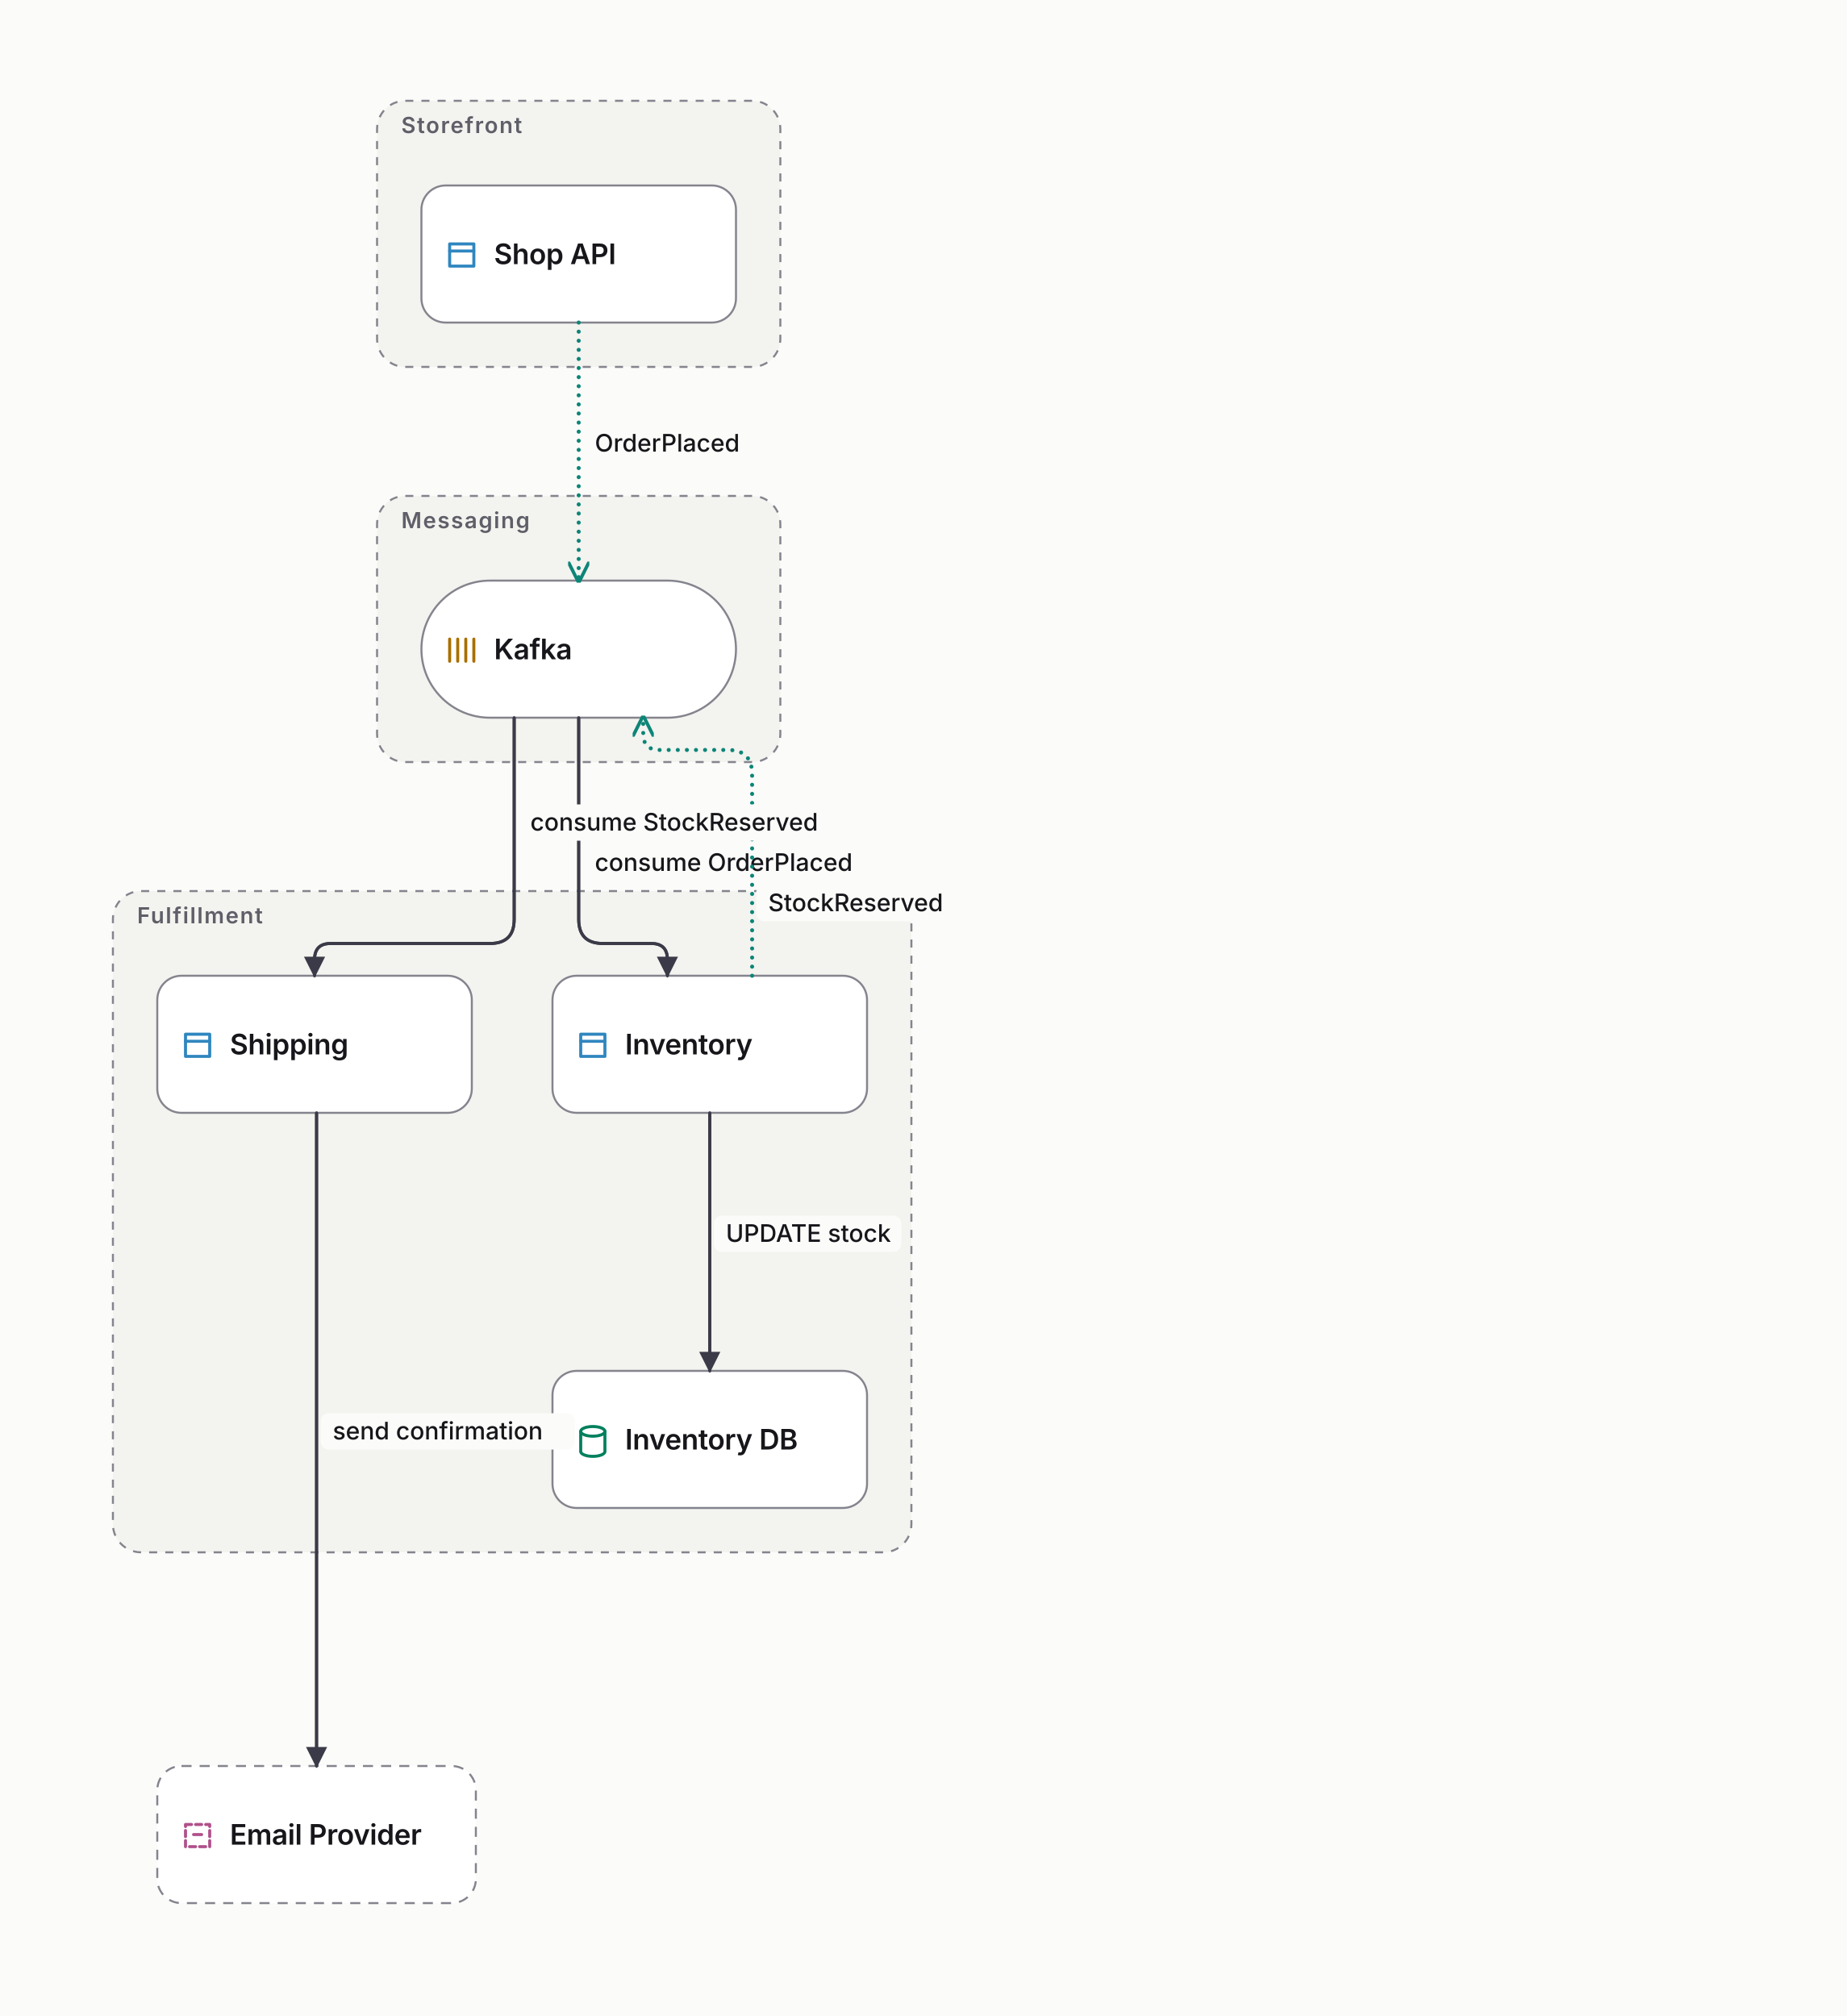
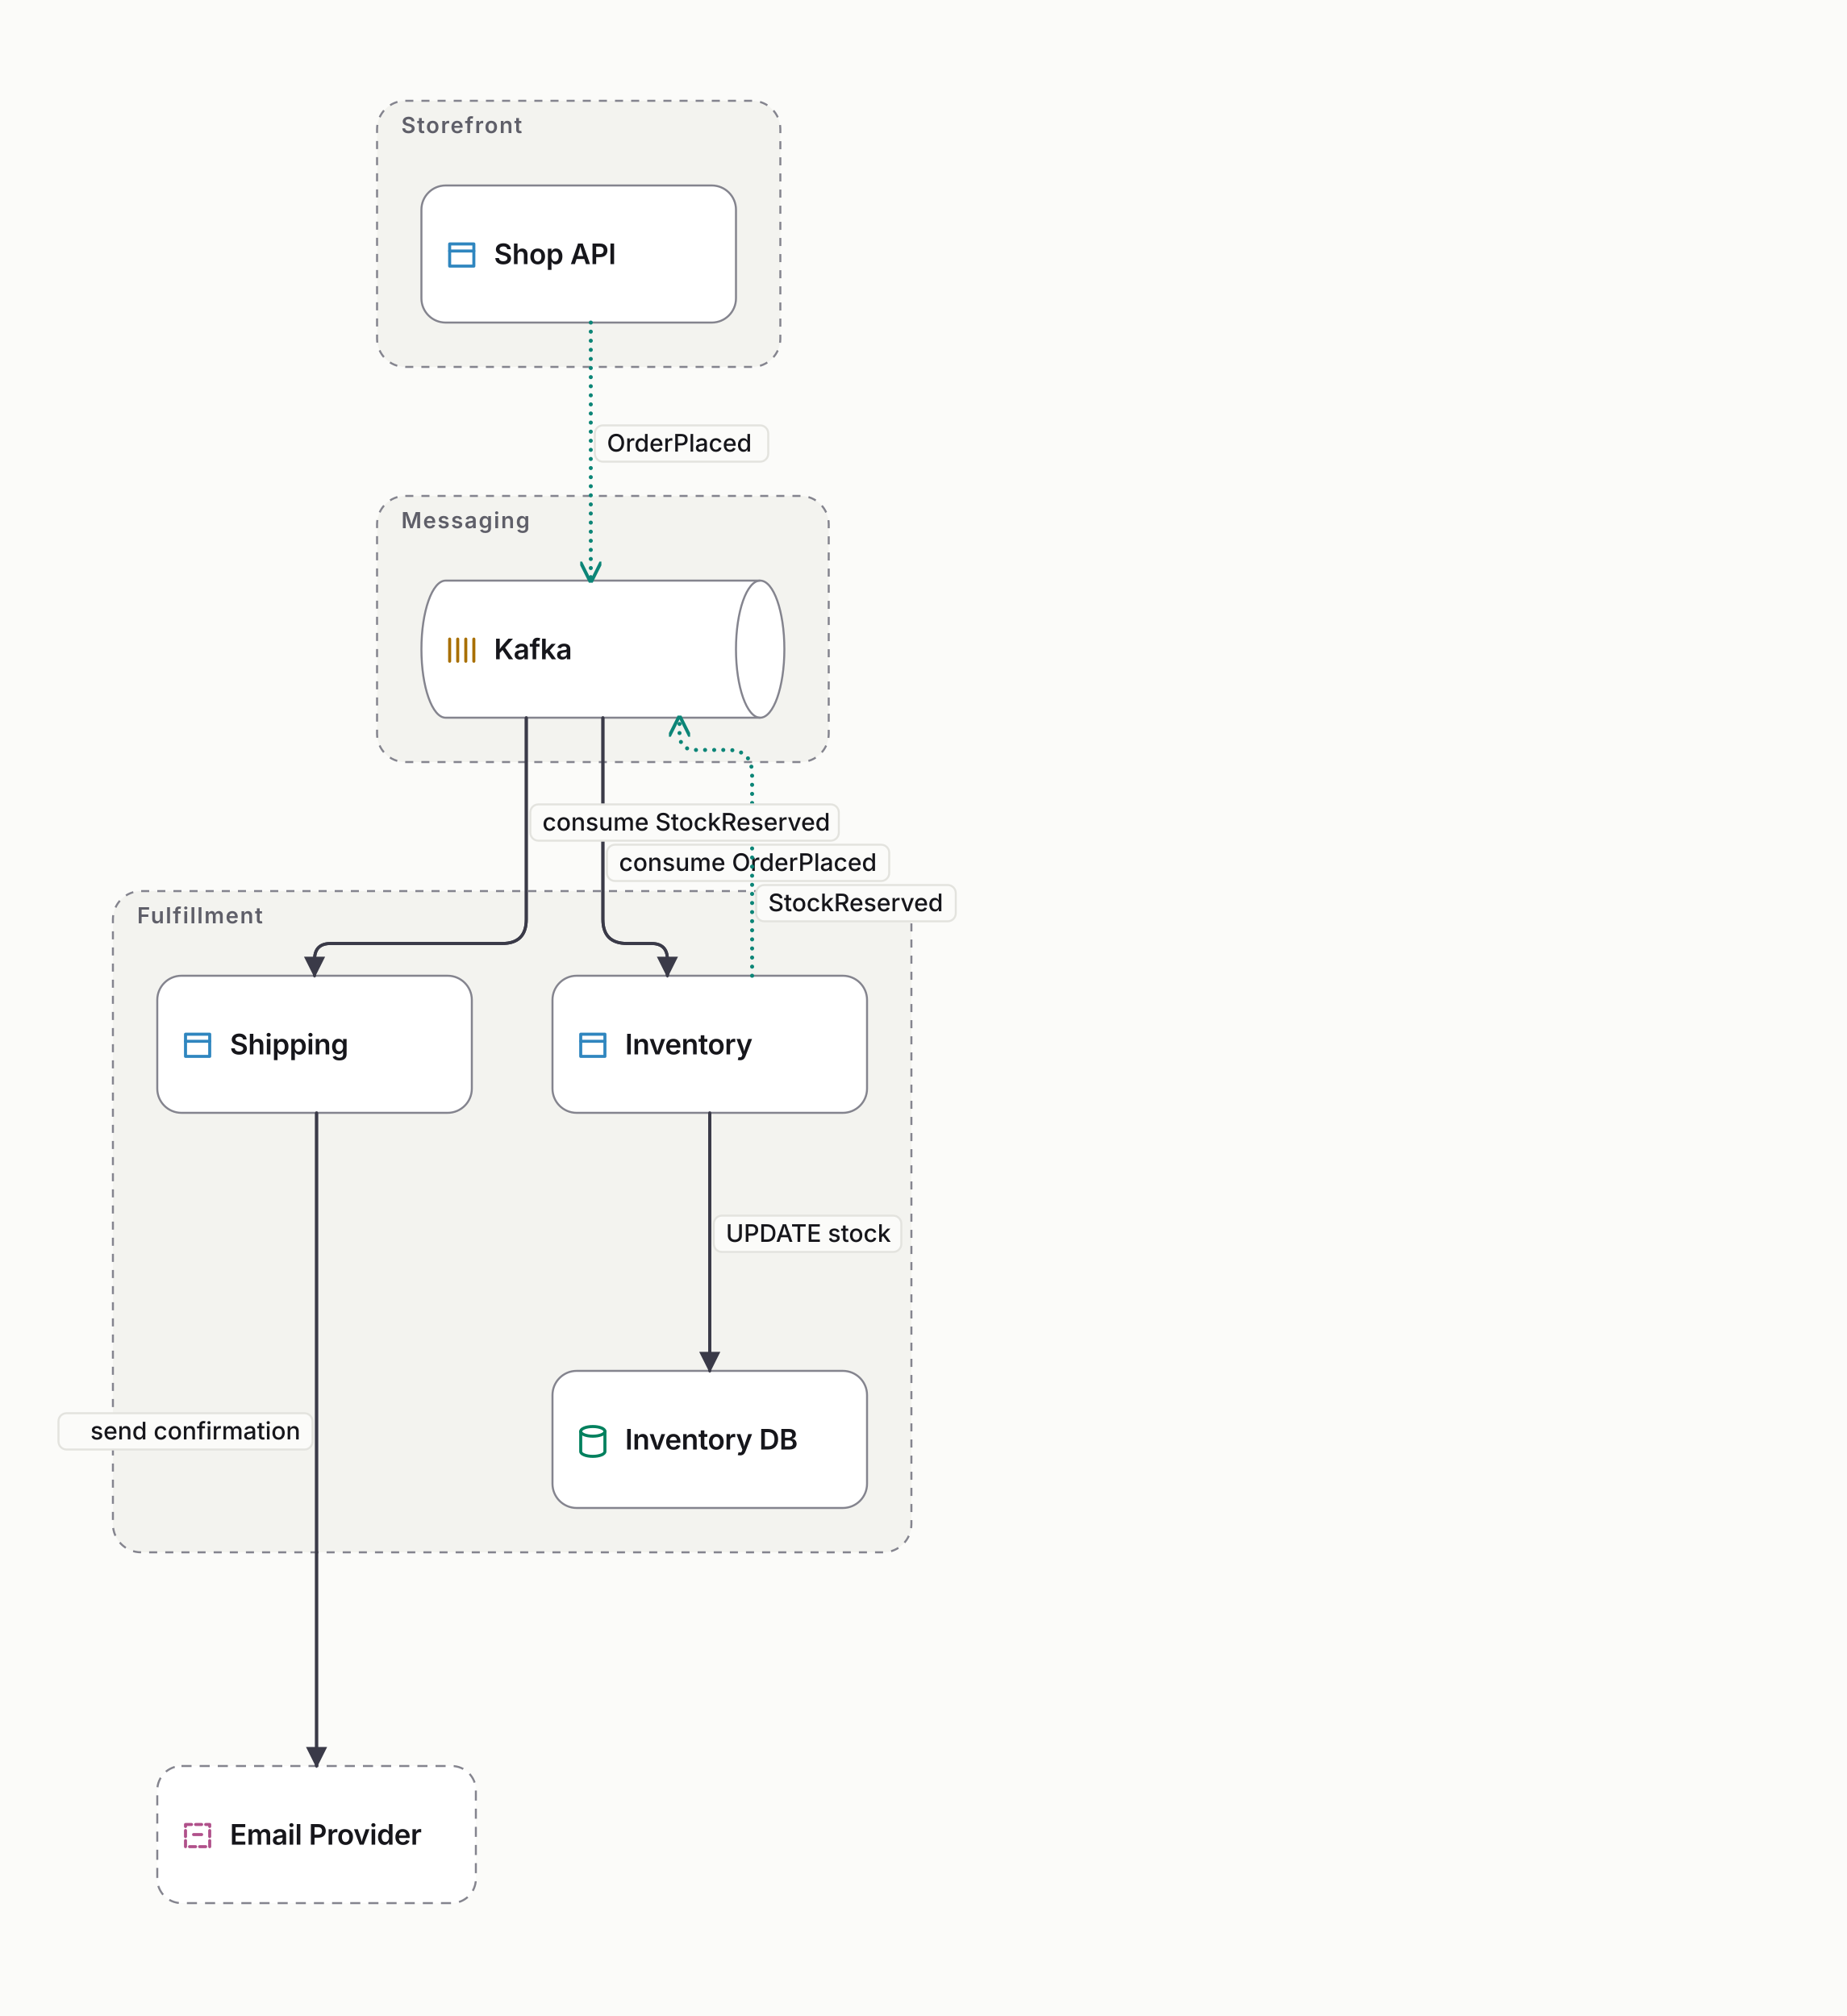
<svg xmlns="http://www.w3.org/2000/svg" viewBox="0 0 916 1000" width="916" height="1000" role="img" aria-label="Event-driven orders">
  <style>text{font-family:"Geist", ui-sans-serif, system-ui, -apple-system, "Segoe UI", sans-serif}
.bg-group-box{fill:#f3f3ef;stroke:#84848e;stroke-width:1;stroke-dasharray:4 4}
.bg-group-label,.bg-band-label{fill:#5f5f69;font-size:11px;font-weight:600;letter-spacing:.06em;text-transform:uppercase}
.bg-band-dot{fill:#ffffff;stroke:#84848e}
.bg-band-num{fill:#5f5f69;font-size:11px;font-weight:600;text-anchor:middle}
.bg-lifeline{stroke:#898993;stroke-width:1;stroke-dasharray:2 4;stroke-linecap:round}
.bg-activation{fill:#e7e7e1;stroke:#84848e;stroke-width:1}
.bg-node-box{fill:#ffffff;stroke:#84848e;stroke-width:1}
+ .bg-node-cap{fill:none;stroke:#84848e;stroke-width:1}
.is-external .bg-node-box{stroke-dasharray:5 4}
.is-boundary .bg-node-box{stroke-dasharray:2 3;fill:#f3f3ef}
.bg-node-label{fill:#16161b;font-size:14px;font-weight:600;letter-spacing:-.01em}
.bg-glyph{fill:none;stroke-width:1.5;stroke-linecap:round;stroke-linejoin:round}
.bg-edge-track{fill:none;stroke-width:1.5}
.bg-edge-line{fill:none;stroke-width:1.5;stroke-linecap:round}
.is-return .bg-edge-track,.is-fail .bg-edge-track{stroke-dasharray:6 4}
.is-async .bg-edge-track{stroke-dasharray:.01 4.5;stroke-linecap:round;stroke-width:2}
.is-return .bg-edge-line,.is-async .bg-edge-line,.is-fail .bg-edge-line{stroke-opacity:0}
.bg-edge-label{fill:#16161b;font-size:12px;font-weight:500}
- .bg-edge-label-bg{fill:#fbfbf9}
+ .bg-edge-label-bg{fill:#fbfbf9;stroke:#e3e3de;stroke-width:1}
.bg-note-box{fill:#fff3bf;stroke:#c9a52a;stroke-width:1}
.bg-payload-chip-box{fill:#ffffff;stroke-opacity:.55;stroke-width:1;stroke-linejoin:round}
.bg-payload-chip-text{fill:#5f5f69;font-family:ui-monospace,"JetBrains Mono",SFMono-Regular,Menlo,Consolas,monospace;font-size:11px;white-space:pre}
.bg-note-text{fill:#4a3b00;font-size:12px}
</style>
  <defs>
    <marker id="bg-arrow-sync" viewBox="0 0 10 10" refX="9" refY="5" markerWidth="7" markerHeight="7" orient="auto-start-reverse" markerUnits="strokeWidth">
      <path d="M 0 0 L 10 5 L 0 10 z" fill="#3a3a48" />
    </marker>
    <marker id="bg-arrow-return" viewBox="0 0 10 10" refX="9" refY="5" markerWidth="7" markerHeight="7" orient="auto-start-reverse" markerUnits="strokeWidth">
      <path d="M 0 0 L 10 5 L 0 10" fill="none" stroke="#7e7e8a" stroke-width="1.6" />
    </marker>
    <marker id="bg-arrow-async" viewBox="0 0 10 10" refX="9" refY="5" markerWidth="7" markerHeight="7" orient="auto-start-reverse" markerUnits="strokeWidth">
      <path d="M 0 0 L 10 5 L 0 10" fill="none" stroke="#0c8577" stroke-width="1.6" />
    </marker>
    <marker id="bg-arrow-fail" viewBox="0 0 10 10" refX="9" refY="5" markerWidth="7" markerHeight="7" orient="auto-start-reverse" markerUnits="strokeWidth">
      <circle cx="5" cy="5" r="4.2" fill="#fbfbf9" stroke="#cc3a31" stroke-width="1.2" />
      <path d="M 3.3 3.3 L 6.7 6.7 M 6.7 3.3 L 3.3 6.7" stroke="#cc3a31" stroke-width="1.2" />
    </marker>
  </defs>
  <rect width="100%" height="100%" fill="#fbfbf9" />
  <g class="bg-group">
    <rect class="bg-group-box" x="187" y="50" width="200" height="132" rx="14" />
    <text class="bg-group-label" x="199" y="66">Storefront</text>
  </g>
  <g class="bg-group">
-     <rect class="bg-group-box" x="187" y="246" width="200" height="132" rx="14" />
+     <rect class="bg-group-box" x="187" y="246" width="224" height="132" rx="14" />
    <text class="bg-group-label" x="199" y="262">Messaging</text>
  </g>
  <g class="bg-group">
    <rect class="bg-group-box" x="56" y="442" width="396" height="328" rx="14" />
    <text class="bg-group-label" x="68" y="458">Fulfillment</text>
  </g>
  <g class="bg-node is-service">
    <rect class="bg-node-box" x="209" y="92" width="156" height="68" rx="12" />
    <g class="bg-glyph" stroke="#2f86bf" transform="translate(229 126.0)">
      <path d="M -6 -5 L 6 -5 L 6 6 L -6 6 Z" />
      <path d="M -6 -1.5 L 6 -1.5" />
    </g>
    <text class="bg-node-label" x="245" y="131.0">Shop API</text>
  </g>
  <g class="bg-node is-queue">
-     <rect class="bg-node-box" x="209" y="288" width="156" height="68" rx="34" />
+     <path class="bg-node-box" d="M 221 288 L 377 288 A 12 34.0 0 0 1 377 356 L 221 356 A 12 34.0 0 0 1 221 288 Z" />
+     <path class="bg-node-cap" d="M 377 288 A 12 34.0 0 0 0 377 356" />
    <g class="bg-glyph" stroke="#a86f00" transform="translate(229 322.0)">
      <path d="M -6 -5 L -6 6 M -2 -5 L -2 6 M 2 -5 L 2 6 M 6 -5 L 6 6" />
    </g>
    <text class="bg-node-label" x="245" y="327.0">Kafka</text>
  </g>
  <g class="bg-node is-service">
    <rect class="bg-node-box" x="78" y="484" width="156" height="68" rx="12" />
    <g class="bg-glyph" stroke="#2f86bf" transform="translate(98 518.0)">
      <path d="M -6 -5 L 6 -5 L 6 6 L -6 6 Z" />
      <path d="M -6 -1.5 L 6 -1.5" />
    </g>
    <text class="bg-node-label" x="114" y="523.0">Shipping</text>
  </g>
  <g class="bg-node is-service">
    <rect class="bg-node-box" x="274" y="484" width="156" height="68" rx="12" />
    <g class="bg-glyph" stroke="#2f86bf" transform="translate(294 518.0)">
      <path d="M -6 -5 L 6 -5 L 6 6 L -6 6 Z" />
      <path d="M -6 -1.5 L 6 -1.5" />
    </g>
    <text class="bg-node-label" x="310" y="523.0">Inventory</text>
  </g>
  <g class="bg-node is-database">
    <rect class="bg-node-box" x="274" y="680" width="156" height="68" rx="12" />
    <g class="bg-glyph" stroke="#00805d" transform="translate(294 714.0)">
      <ellipse cx="0" cy="-4" rx="6" ry="2.4" />
      <path d="M -6 -4 L -6 6 A 6 2.4 0 0 0 6 6 L 6 -4" />
    </g>
    <text class="bg-node-label" x="310" y="719.0">Inventory DB</text>
  </g>
  <g class="bg-node is-external">
    <rect class="bg-node-box" x="78" y="876" width="158" height="68" rx="12" />
    <g class="bg-glyph" stroke="#b0508a" transform="translate(98 910.0)">
      <path d="M -6 -5 L 6 -5 L 6 6 L -6 6 Z" stroke-dasharray="3 2" />
      <path d="M -2 0 L 2 0" />
    </g>
    <text class="bg-node-label" x="114" y="915.0">Email Provider</text>
  </g>
  <g class="bg-edge is-async">
-     <path class="bg-edge-track" d="M 287 160 L 287 288" stroke="#0c8577" />
-     <path class="bg-edge-line" d="M 287 160 L 287 288" stroke="#0c8577" marker-end="url(#bg-arrow-async)" />
-     <rect class="bg-edge-label-bg" x="289" y="211" width="86" height="18" rx="4" />
-     <text class="bg-edge-label" x="295" y="224" text-anchor="start">OrderPlaced</text>
+     <path class="bg-edge-track" d="M 293 160 L 293 288" stroke="#0c8577" />
+     <path class="bg-edge-line" d="M 293 160 L 293 288" stroke="#0c8577" marker-end="url(#bg-arrow-async)" />
+     <rect class="bg-edge-label-bg" x="295" y="211" width="86" height="18" rx="4" />
+     <text class="bg-edge-label" x="301" y="224" text-anchor="start">OrderPlaced</text>
  </g>
  <g class="bg-edge is-sync">
-     <path class="bg-edge-track" d="M 287 356 L 287 456 Q 287 468 299 468 L 323 468 Q 331 468 331 476 L 331 484" stroke="#3a3a48" />
-     <path class="bg-edge-line" d="M 287 356 L 287 456 Q 287 468 299 468 L 323 468 Q 331 468 331 476 L 331 484" stroke="#3a3a48" marker-end="url(#bg-arrow-sync)" />
-     <rect class="bg-edge-label-bg" x="289" y="419" width="140" height="18" rx="4" />
-     <text class="bg-edge-label" x="295" y="432" text-anchor="start">consume OrderPlaced</text>
+     <path class="bg-edge-track" d="M 299 356 L 299 456 Q 299 468 311 468 L 323 468 Q 331 468 331 476 L 331 484" stroke="#3a3a48" />
+     <path class="bg-edge-line" d="M 299 356 L 299 456 Q 299 468 311 468 L 323 468 Q 331 468 331 476 L 331 484" stroke="#3a3a48" marker-end="url(#bg-arrow-sync)" />
+     <rect class="bg-edge-label-bg" x="301" y="419" width="140" height="18" rx="4" />
+     <text class="bg-edge-label" x="307" y="432" text-anchor="start">consume OrderPlaced</text>
  </g>
  <g class="bg-edge is-sync">
    <path class="bg-edge-track" d="M 352 552 L 352 680" stroke="#3a3a48" />
    <path class="bg-edge-line" d="M 352 552 L 352 680" stroke="#3a3a48" marker-end="url(#bg-arrow-sync)" />
    <rect class="bg-edge-label-bg" x="354" y="603" width="93" height="18" rx="4" />
    <text class="bg-edge-label" x="360" y="616" text-anchor="start">UPDATE stock</text>
  </g>
  <g class="bg-edge is-async">
-     <path class="bg-edge-track" d="M 373 484 L 373 384 Q 373 372 361 372 L 327 372 Q 319 372 319 364 L 319 356" stroke="#0c8577" />
-     <path class="bg-edge-line" d="M 373 484 L 373 384 Q 373 372 361 372 L 327 372 Q 319 372 319 364 L 319 356" stroke="#0c8577" marker-end="url(#bg-arrow-async)" />
+     <path class="bg-edge-track" d="M 373 484 L 373 384 Q 373 372 361 372 L 345 372 Q 337 372 337 364 L 337 356" stroke="#0c8577" />
+     <path class="bg-edge-line" d="M 373 484 L 373 384 Q 373 372 361 372 L 345 372 Q 337 372 337 364 L 337 356" stroke="#0c8577" marker-end="url(#bg-arrow-async)" />
    <rect class="bg-edge-label-bg" x="375" y="439" width="99" height="18" rx="4" />
    <text class="bg-edge-label" x="381" y="452" text-anchor="start">StockReserved</text>
  </g>
  <g class="bg-edge is-sync">
-     <path class="bg-edge-track" d="M 255 356 L 255 456 Q 255 468 243 468 L 164 468 Q 156 468 156 476 L 156 484" stroke="#3a3a48" />
-     <path class="bg-edge-line" d="M 255 356 L 255 456 Q 255 468 243 468 L 164 468 Q 156 468 156 476 L 156 484" stroke="#3a3a48" marker-end="url(#bg-arrow-sync)" />
-     <rect class="bg-edge-label-bg" x="257" y="399" width="153" height="18" rx="4" />
-     <text class="bg-edge-label" x="263" y="412" text-anchor="start">consume StockReserved</text>
+     <path class="bg-edge-track" d="M 261 356 L 261 456 Q 261 468 249 468 L 164 468 Q 156 468 156 476 L 156 484" stroke="#3a3a48" />
+     <path class="bg-edge-line" d="M 261 356 L 261 456 Q 261 468 249 468 L 164 468 Q 156 468 156 476 L 156 484" stroke="#3a3a48" marker-end="url(#bg-arrow-sync)" />
+     <rect class="bg-edge-label-bg" x="263" y="399" width="153" height="18" rx="4" />
+     <text class="bg-edge-label" x="269" y="412" text-anchor="start">consume StockReserved</text>
  </g>
  <g class="bg-edge is-sync">
    <path class="bg-edge-track" d="M 157 552 L 157 876" stroke="#3a3a48" />
    <path class="bg-edge-line" d="M 157 552 L 157 876" stroke="#3a3a48" marker-end="url(#bg-arrow-sync)" />
-     <rect class="bg-edge-label-bg" x="159" y="701" width="126" height="18" rx="4" />
-     <text class="bg-edge-label" x="165" y="714" text-anchor="start">send confirmation</text>
+     <rect class="bg-edge-label-bg" x="29" y="701" width="126" height="18" rx="4" />
+     <text class="bg-edge-label" x="149" y="714" text-anchor="end">send confirmation</text>
  </g>
</svg>
